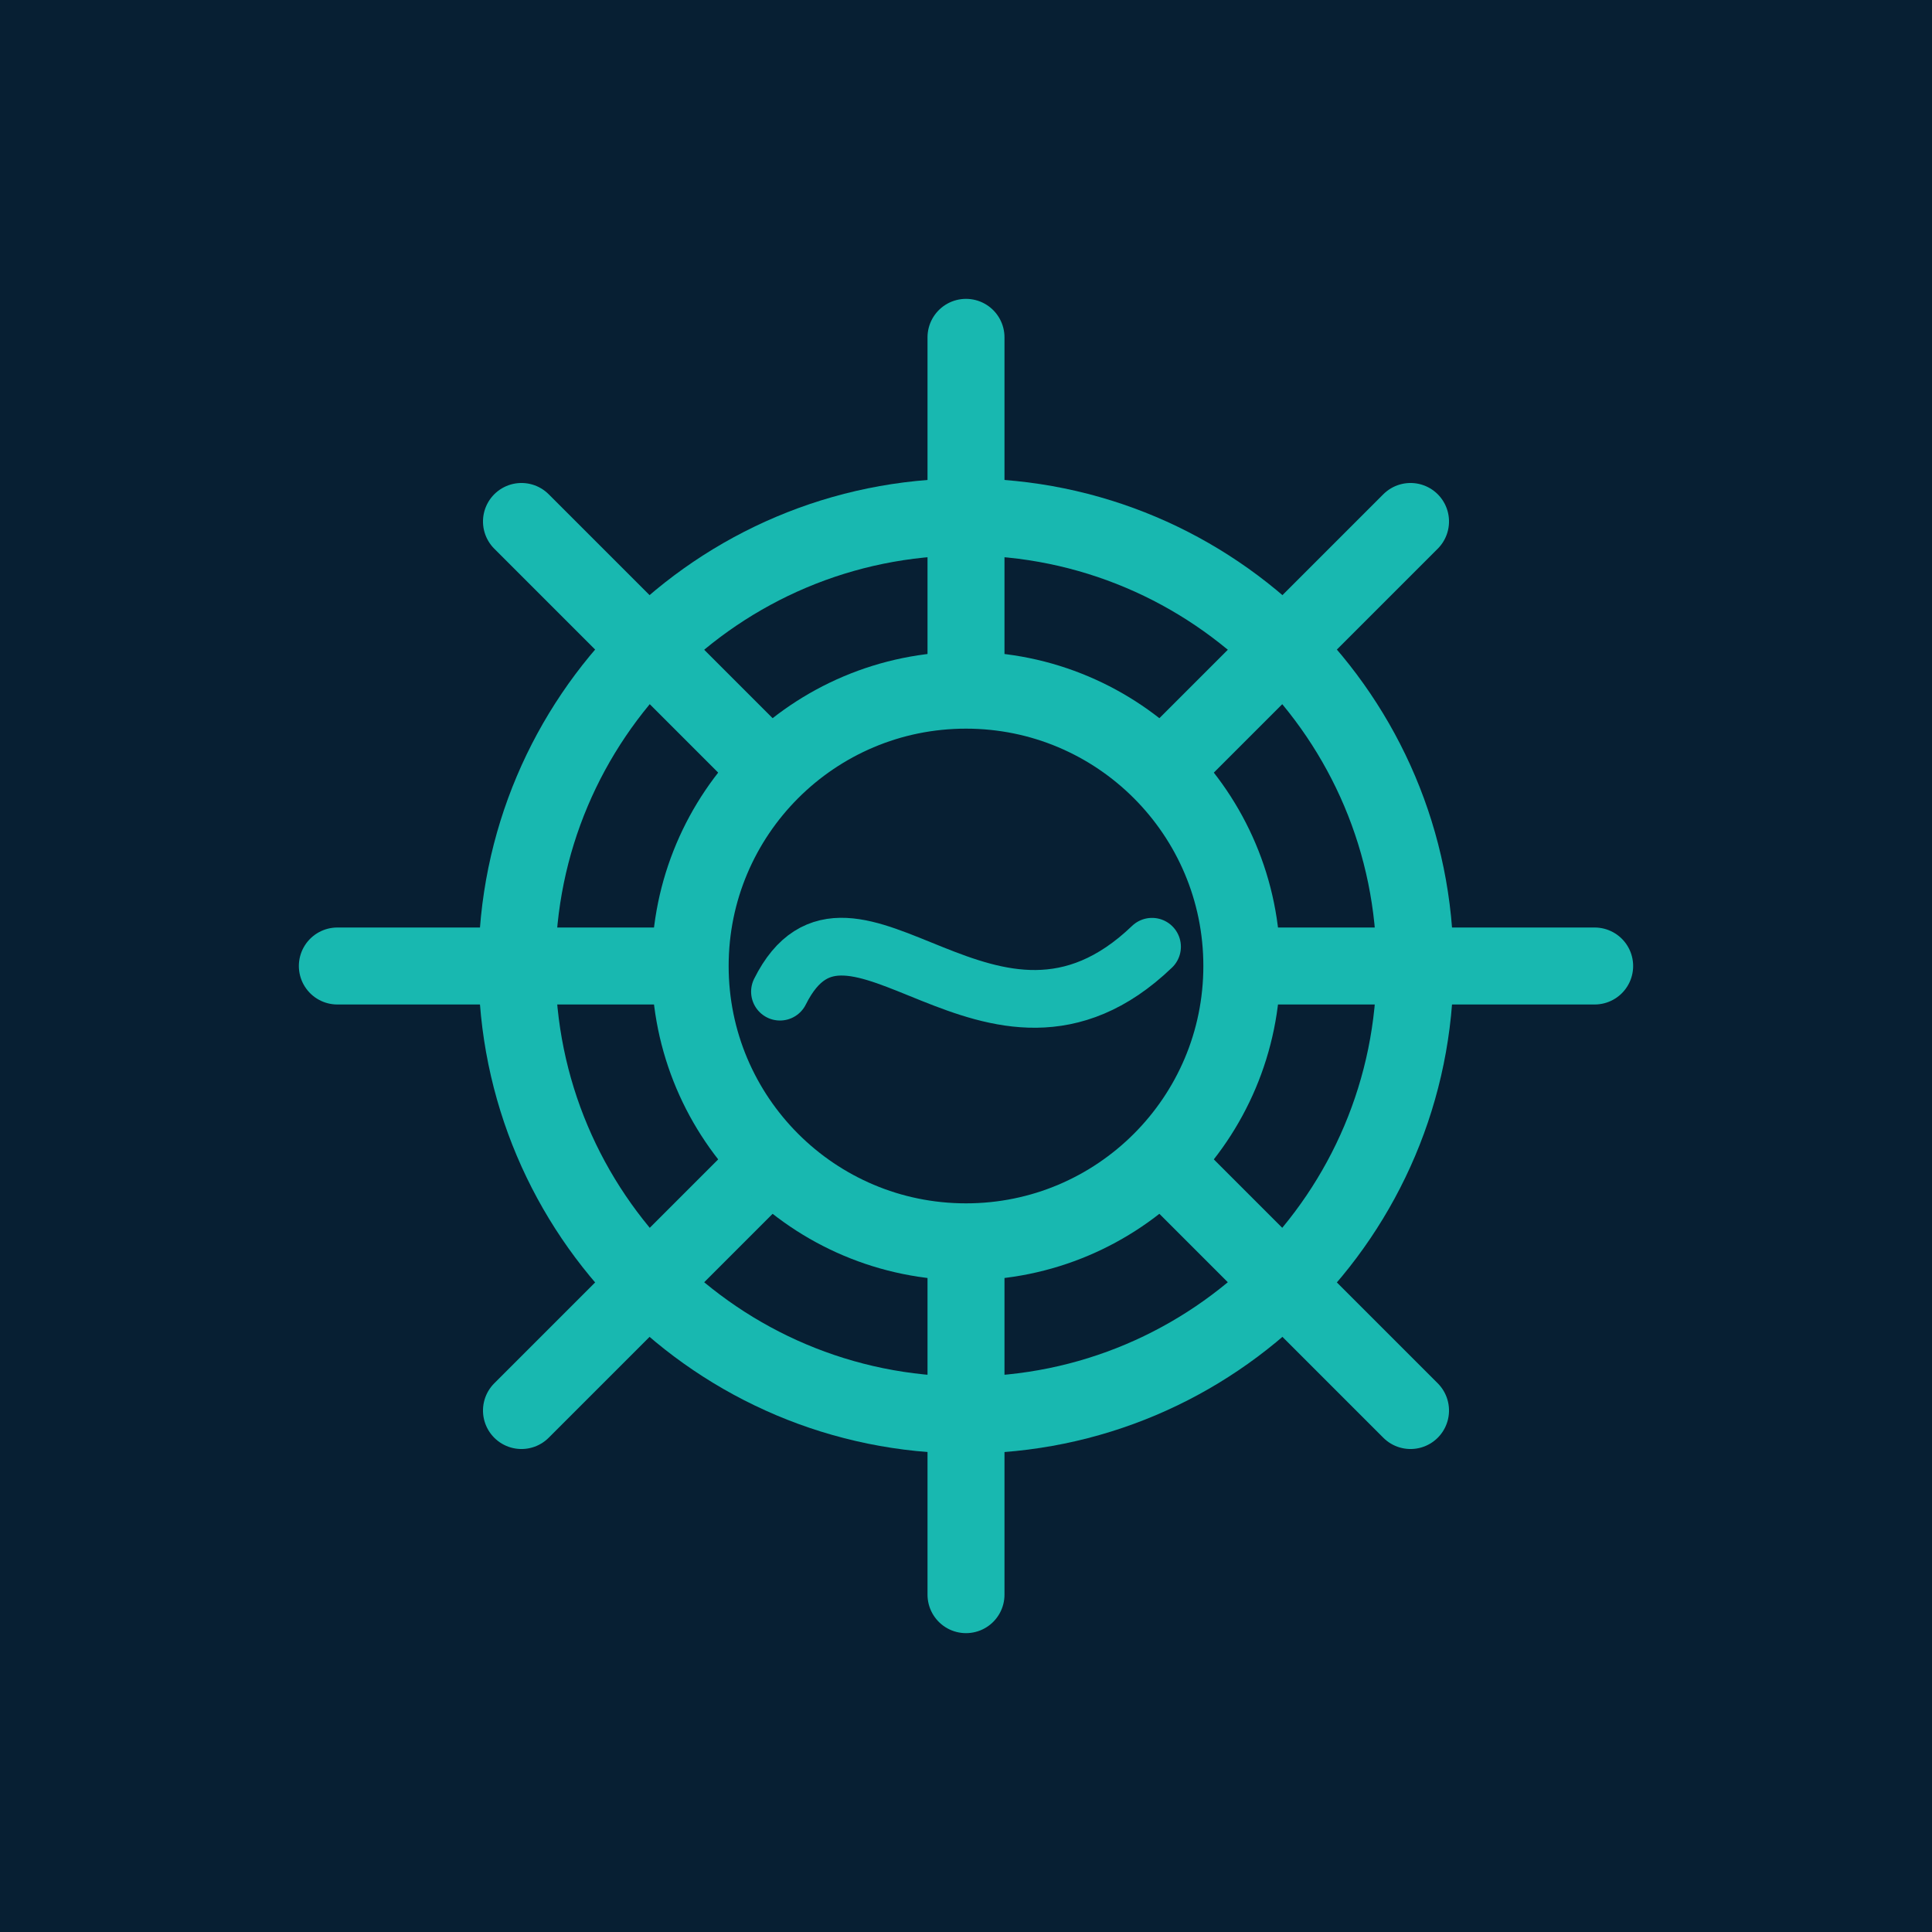
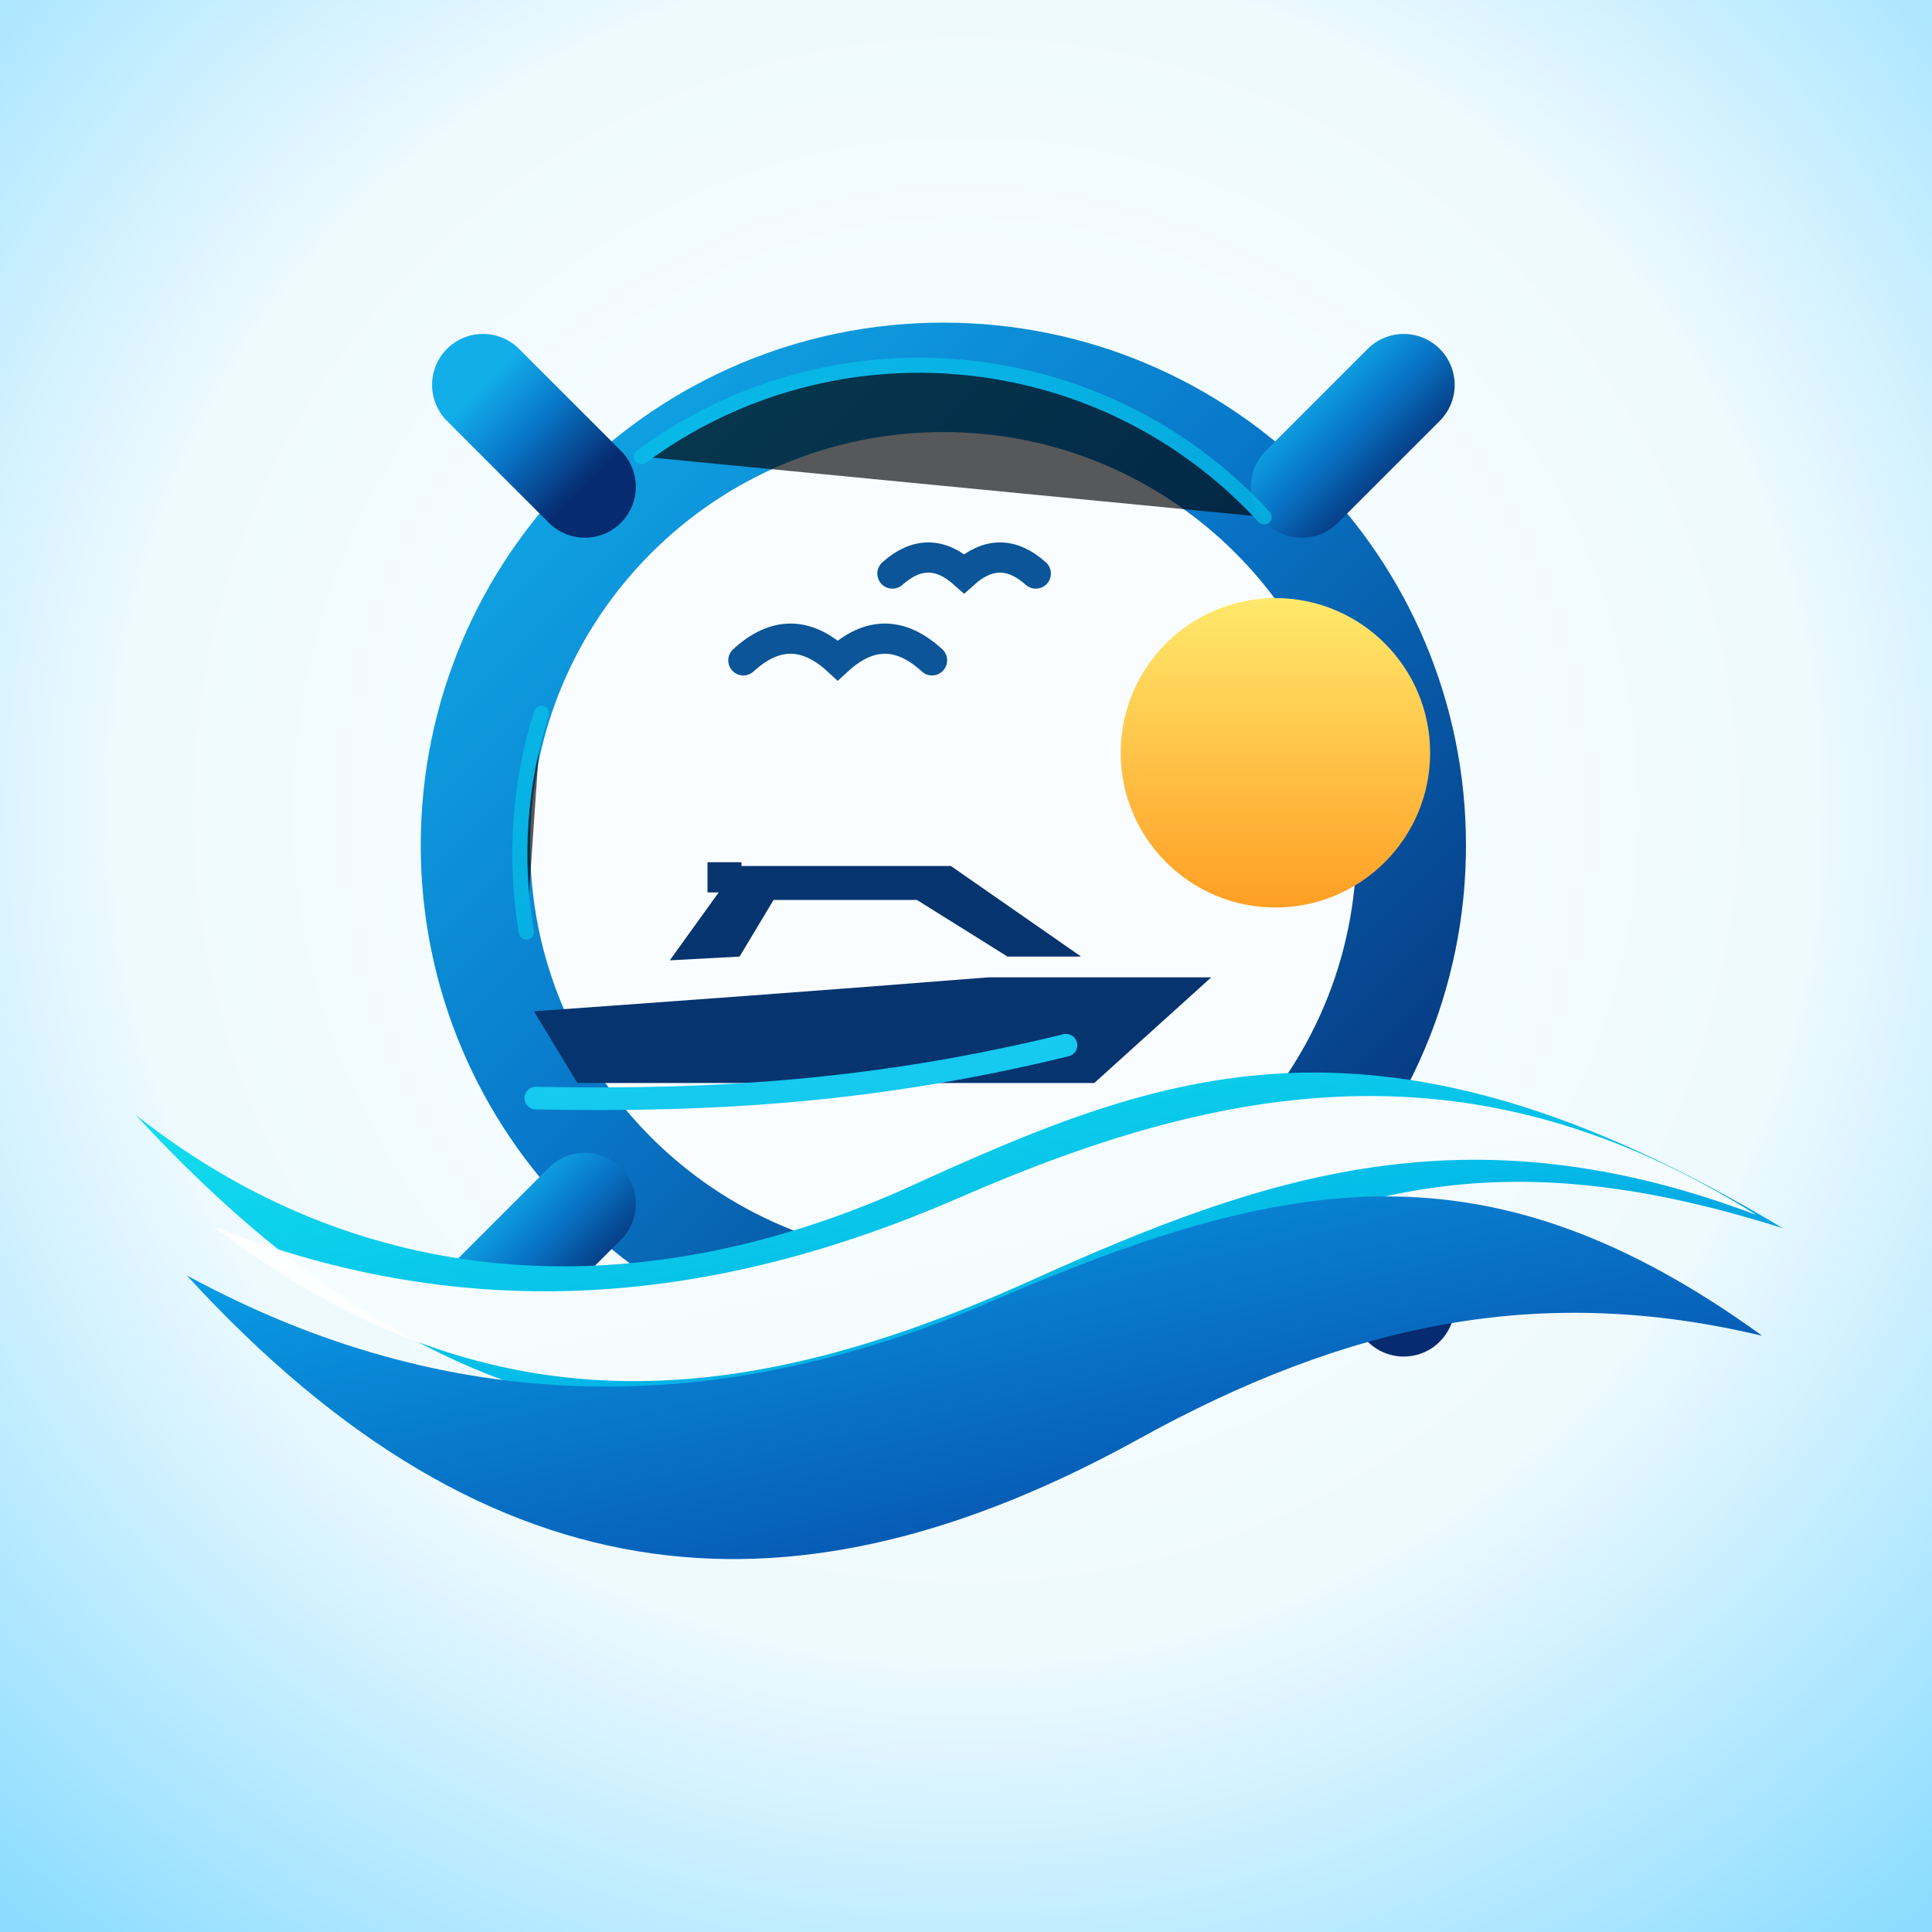
- <svg xmlns="http://www.w3.org/2000/svg" width="1024" height="1024" viewBox="0 0 1024 1024">
-   <rect width="1024" height="1024" fill="#071F33" />
-   <g transform="translate(512 512) scale(3.4) translate(-128 -128)">
-     <g fill="none" stroke="#18B8B0" stroke-width="12" stroke-linecap="round">
-       <path transform="rotate(0 128 128)" d="M128 30V82" />
-       <path transform="rotate(45 128 128)" d="M128 30V82" />
-       <path transform="rotate(90 128 128)" d="M128 30V82" />
-       <path transform="rotate(135 128 128)" d="M128 30V82" />
-       <path transform="rotate(180 128 128)" d="M128 30V82" />
-       <path transform="rotate(225 128 128)" d="M128 30V82" />
-       <path transform="rotate(270 128 128)" d="M128 30V82" />
-       <path transform="rotate(315 128 128)" d="M128 30V82" />
-       <circle cx="128" cy="128" r="70" />
-       <circle cx="128" cy="128" r="43" />
-       <path stroke-width="9" d="M99 132C110 110 132 149 157 125" />
+ <svg xmlns="http://www.w3.org/2000/svg" viewBox="0 0 1024 1024">
+   <defs>
+     <radialGradient id="bg" cx="50%" cy="42%" r="75%">
+       <stop offset="0" stop-color="#ffffff" />
+       <stop offset="0.58" stop-color="#eefaff" />
+       <stop offset="1" stop-color="#8bdcff" />
+     </radialGradient>
+     <linearGradient id="wheel" x1="0" y1="0" x2="1" y2="1">
+       <stop stop-color="#12aee9" />
+       <stop offset="0.45" stop-color="#0877c9" />
+       <stop offset="1" stop-color="#062b70" />
+     </linearGradient>
+     <linearGradient id="sun" x1="0" y1="0" x2="0" y2="1">
+       <stop stop-color="#ffe96c" />
+       <stop offset="1" stop-color="#ff9f24" />
+     </linearGradient>
+     <linearGradient id="wave1" x1="0" y1="0" x2="1" y2="1">
+       <stop stop-color="#16e2ee" />
+       <stop offset="0.55" stop-color="#04bde8" />
+       <stop offset="1" stop-color="#0874d7" />
+     </linearGradient>
+     <linearGradient id="wave2" x1="0" y1="0" x2="1" y2="1">
+       <stop stop-color="#08a8ee" />
+       <stop offset="1" stop-color="#073b9d" />
+     </linearGradient>
+   </defs>
+   <rect width="1024" height="1024" fill="url(#bg)" />
+   <g>
+     <circle cx="500" cy="448" r="248" fill="#fafdff" stroke="url(#wheel)" stroke-width="58" />
+     <g stroke="url(#wheel)" stroke-width="54" stroke-linecap="round">
+       <path d="M500 180v-74" />
+       <path d="M500 716v74" />
+       <path d="M232 448h-74" />
+       <path d="M768 448h74" />
+       <path d="M310 258l-54-54" />
+       <path d="M690 258l54-54" />
+       <path d="M310 638l-54 54" />
+       <path d="M690 638l54 54" />
+     </g>
+     <g stroke="#05c6eb" stroke-width="8" stroke-linecap="round" opacity=".65">
+       <path d="M340 242a248 248 0 0 1 330 32" />
+       <path d="M279 494a248 248 0 0 1 8-116" />
    </g>
  </g>
+   <circle cx="676" cy="399" r="82" fill="url(#sun)" />
+   <g fill="none" stroke="#0b5598" stroke-width="16" stroke-linecap="round">
+     <path d="M394 350q25-23 50 0q25-23 50 0" />
+     <path d="M473 304q19-17 38 0q19-17 38 0" />
+   </g>
+   <g fill="#06346f">
+     <path d="M283 536c70-5 153-11 241-18l118 0-62 56H306z" />
+     <path d="M355 509l36-50h113l69 48h-39l-48-30h-76l-18 30z" />
+     <path d="M375 457h18v16h-18z" />
+   </g>
+   <path d="M284 582c96 2 183-4 281-28" fill="none" stroke="#15c9ef" stroke-width="12" stroke-linecap="round" />
+   <path d="M72 591c127 100 275 99 410 38 134-61 248-107 463 22-139-44-226-27-341 35-177 95-347 106-532-95z" fill="url(#wave1)" />
+   <path d="M99 676c138 75 280 77 426 14 157-68 264-87 409 18-117-28-219-7-331 55-178 98-340 92-504-87z" fill="url(#wave2)" />
+   <path d="M113 650c137 54 266 41 395-15 144-63 275-84 423 9-153-58-261-21-383 34-157 71-290 82-435-28z" fill="#ffffff" opacity=".96" />
</svg>
